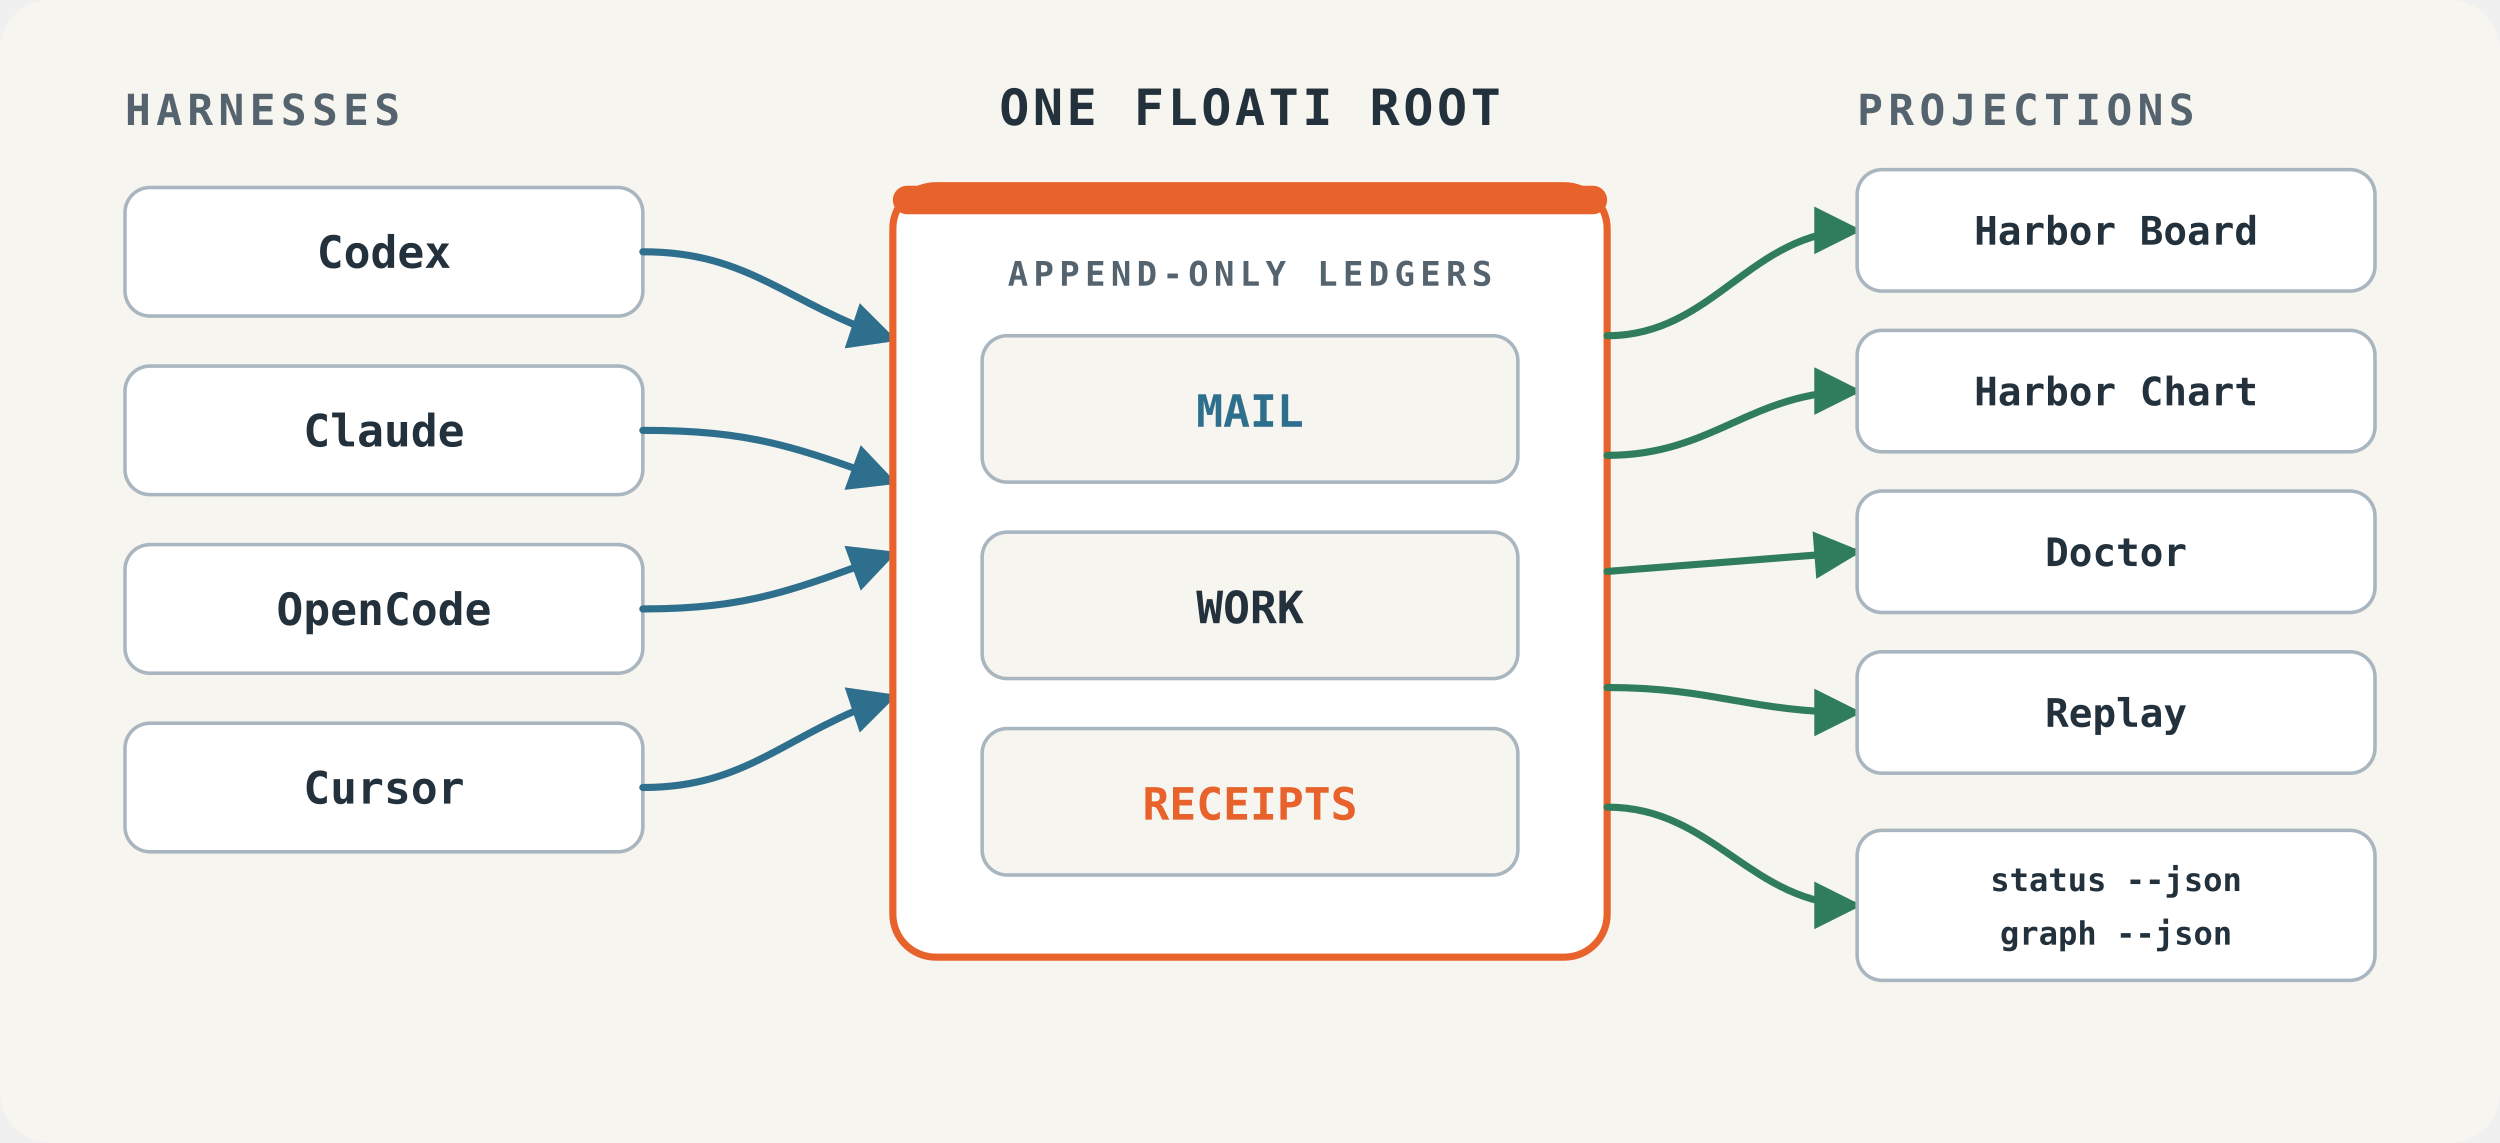
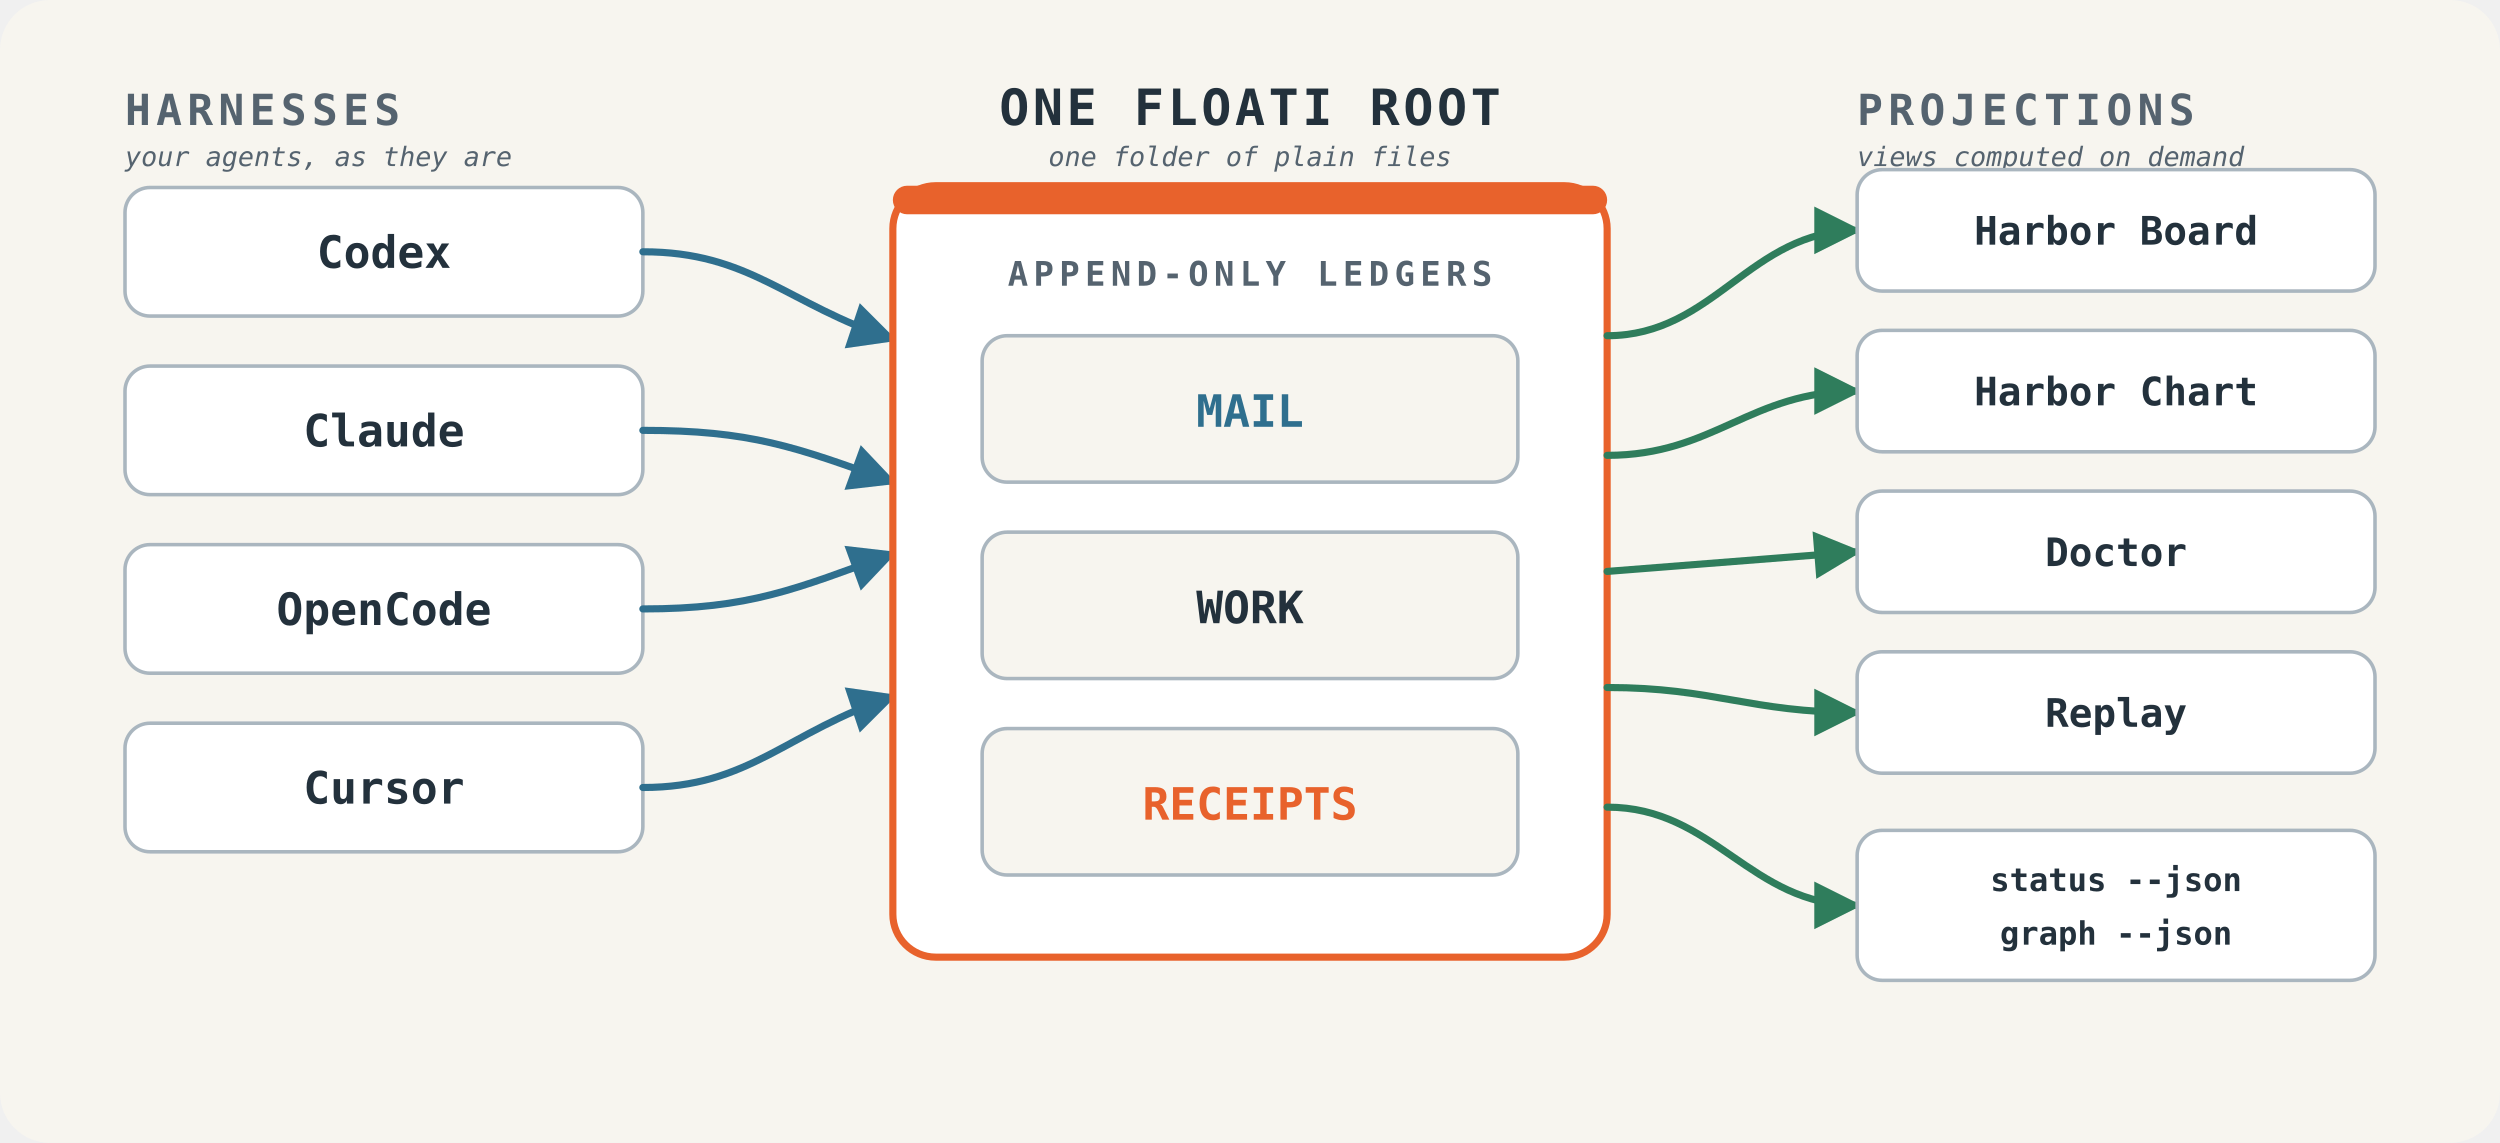
<svg xmlns="http://www.w3.org/2000/svg" viewBox="0 0 1400 640" role="img" aria-labelledby="title desc">
  <defs>
    <marker id="arrow-in" viewBox="0 0 12 12" refX="10" refY="6" markerWidth="8" markerHeight="8" orient="auto-start-reverse">
      <path d="M 1 1 L 11 6 L 1 11 Z" fill="#2F6F8E" />
    </marker>
    <marker id="arrow-out" viewBox="0 0 12 12" refX="10" refY="6" markerWidth="8" markerHeight="8" orient="auto-start-reverse">
      <path d="M 1 1 L 11 6 L 1 11 Z" fill="#2F7D5C" />
    </marker>
  </defs>
  <rect width="1400" height="640" rx="28" fill="#F7F5EF" />
  <g font-family="ui-monospace, SFMono-Regular, Menlo, Consolas, monospace">
    <text x="70" y="70" fill="#55636F" font-size="24" font-weight="700" letter-spacing="3">HARNESSES</text>
+     <text x="70" y="93" fill="#55636F" font-size="15" font-style="italic">your agents, as they are</text>
    <text x="700" y="70" fill="#23313C" font-size="28" font-weight="800" text-anchor="middle" letter-spacing="2">ONE FLOATI ROOT</text>
+     <text x="700" y="93" fill="#55636F" font-size="15" font-style="italic" text-anchor="middle">one folder of plain files</text>
    <text x="1040" y="70" fill="#55636F" font-size="24" font-weight="700" letter-spacing="3">PROJECTIONS</text>
+     <text x="1040" y="93" fill="#55636F" font-size="15" font-style="italic">views computed on demand</text>
    <g fill="#FFFFFF" stroke="#AAB6BF" stroke-width="2">
      <rect x="70" y="105" width="290" height="72" rx="14" />
      <rect x="70" y="205" width="290" height="72" rx="14" />
      <rect x="70" y="305" width="290" height="72" rx="14" />
      <rect x="70" y="405" width="290" height="72" rx="14" />
    </g>
    <g fill="#23313C" font-size="25" font-weight="700">
      <text x="215" y="150" text-anchor="middle">Codex</text>
      <text x="215" y="250" text-anchor="middle">Claude</text>
      <text x="215" y="350" text-anchor="middle">OpenCode</text>
      <text x="215" y="450" text-anchor="middle">Cursor</text>
    </g>
    <g fill="none" stroke="#2F6F8E" stroke-width="4" stroke-linecap="round" marker-end="url(#arrow-in)">
      <path d="M 360 141 C 420 141 440 170 500 190" />
      <path d="M 360 241 C 420 241 445 250 500 270" />
      <path d="M 360 341 C 420 341 445 330 500 310" />
      <path d="M 360 441 C 420 441 440 410 500 390" />
    </g>
    <rect x="500" y="104" width="400" height="432" rx="24" fill="#FFFFFF" stroke="#E8622C" stroke-width="4" />
    <rect x="500" y="104" width="400" height="16" rx="8" fill="#E8622C" />
    <text x="700" y="160" fill="#55636F" font-size="19" font-weight="700" text-anchor="middle" letter-spacing="3">APPEND-ONLY LEDGERS</text>
    <g fill="#F7F5EF" stroke="#AAB6BF" stroke-width="2">
      <rect x="550" y="188" width="300" height="82" rx="14" />
      <rect x="550" y="298" width="300" height="82" rx="14" />
      <rect x="550" y="408" width="300" height="82" rx="14" />
    </g>
    <g font-size="25" font-weight="800" text-anchor="middle">
      <text x="700" y="239" fill="#2F6F8E">MAIL</text>
      <text x="700" y="349" fill="#23313C">WORK</text>
      <text x="700" y="459" fill="#E8622C">RECEIPTS</text>
    </g>
    <g fill="none" stroke="#2F7D5C" stroke-width="4" stroke-linecap="round" marker-end="url(#arrow-out)">
      <path d="M 900 188 C 960 188 980 129 1040 129" />
      <path d="M 900 255 C 960 255 980 219 1040 219" />
      <path d="M 900 320 L 1040 309" />
      <path d="M 900 385 C 960 385 980 399 1040 399" />
      <path d="M 900 452 C 960 452 980 507 1040 507" />
    </g>
    <g fill="#FFFFFF" stroke="#AAB6BF" stroke-width="2">
      <rect x="1040" y="95" width="290" height="68" rx="14" />
      <rect x="1040" y="185" width="290" height="68" rx="14" />
      <rect x="1040" y="275" width="290" height="68" rx="14" />
      <rect x="1040" y="365" width="290" height="68" rx="14" />
      <rect x="1040" y="465" width="290" height="84" rx="14" />
    </g>
    <g fill="#23313C" font-size="22" font-weight="700" text-anchor="middle">
      <text x="1185" y="137">Harbor Board</text>
      <text x="1185" y="227">Harbor Chart</text>
      <text x="1185" y="317">Doctor</text>
      <text x="1185" y="407">Replay</text>
      <text x="1185" y="499" font-size="18">status --json</text>
      <text x="1185" y="529" font-size="18">graph --json</text>
    </g>
  </g>
</svg>
